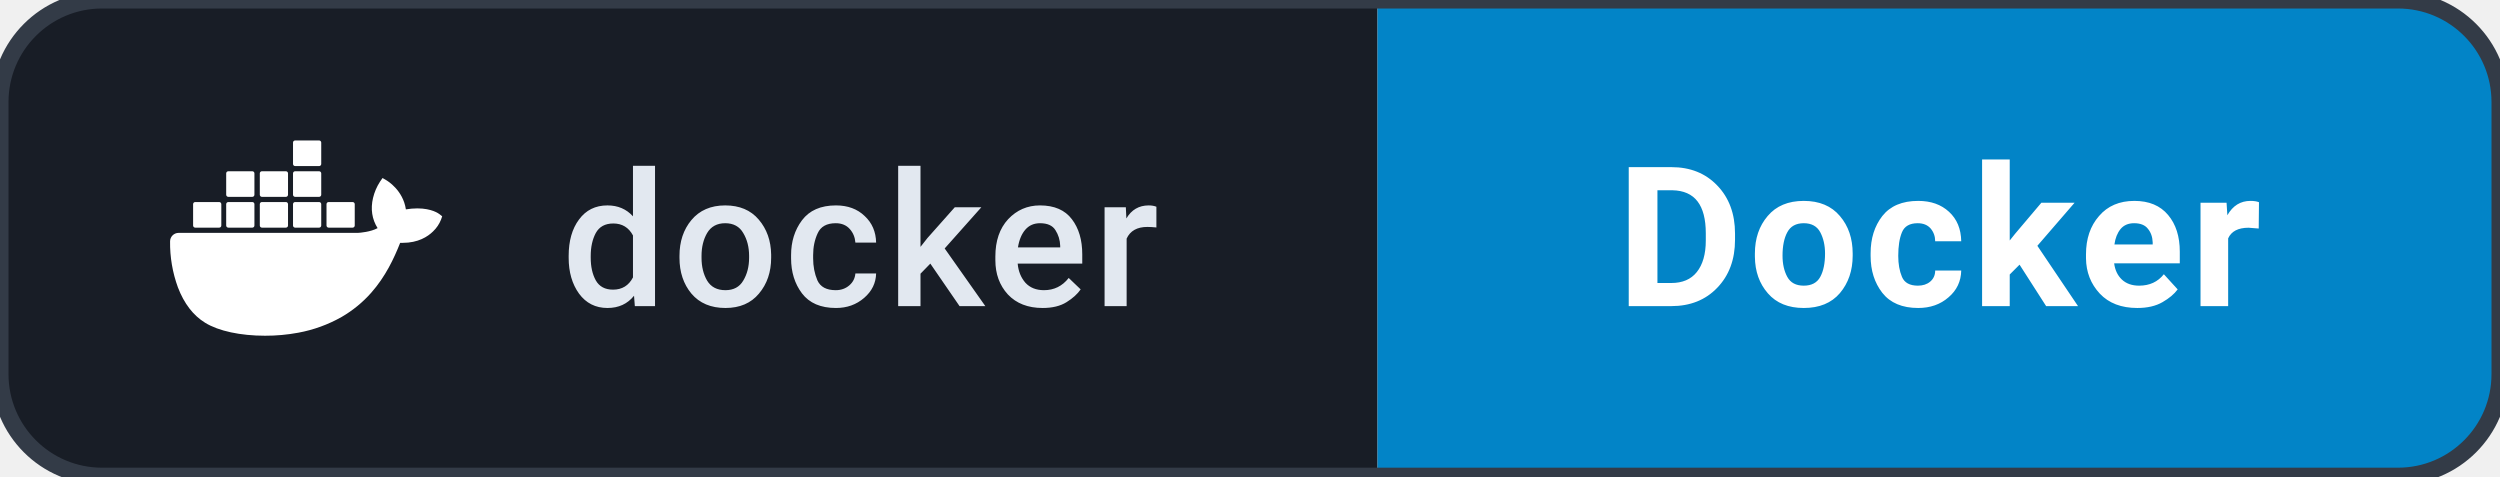
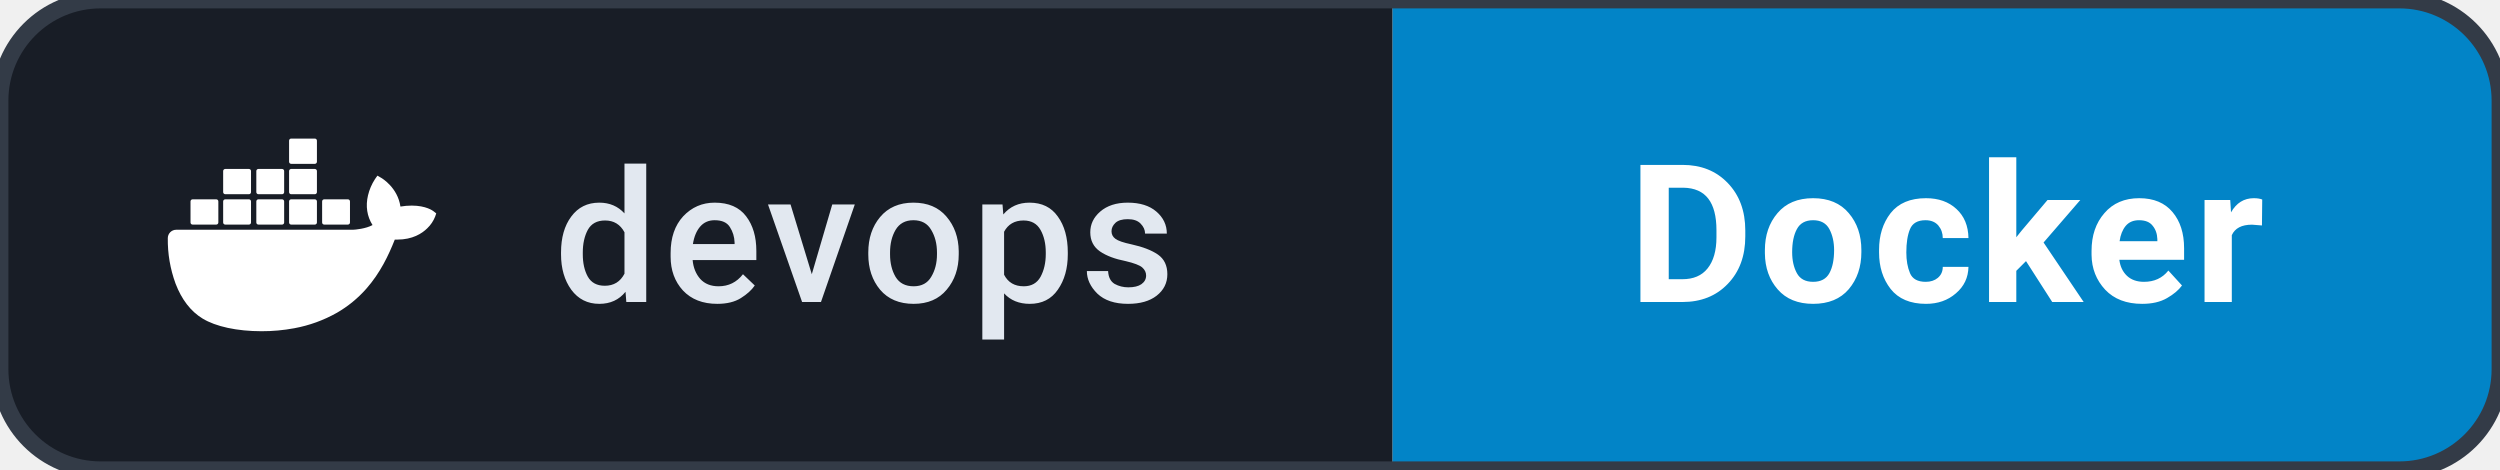
- <svg xmlns="http://www.w3.org/2000/svg" width="147" height="28" viewBox="0 0 147 28" fill="none" role="img" aria-label="docker: Docker">
-   <clipPath id="clip_3dtzl1">
-     <rect width="147" height="28" rx="6" />
+ <svg xmlns="http://www.w3.org/2000/svg" width="149" height="28" viewBox="0 0 149 28" fill="none" role="img" aria-label="devops: Docker">
+   <clipPath id="clip_19z7gh">
+     <rect width="149" height="28" rx="6" />
  </clipPath>
-   <g clip-path="url(#clip_3dtzl1)">
-     <rect width="81" height="28" fill="#181d26" />
+   <g clip-path="url(#clip_19z7gh)">
+     <rect width="83" height="28" fill="#181d26" />
    <svg x="10" y="6" width="16" height="16" viewBox="0 0 24 24" aria-hidden="true">
      <path fill="#ffffff" d="M13.983 11.078h2.119a.186.186 0 00.186-.185V9.006a.186.186 0 00-.186-.186h-2.119a.185.185 0 00-.185.185v1.888c0 .102.083.185.185.185m-2.954-5.43h2.118a.186.186 0 00.186-.186V3.574a.186.186 0 00-.186-.185h-2.118a.185.185 0 00-.185.185v1.888c0 .102.082.185.185.185m0 2.716h2.118a.187.187 0 00.186-.186V6.29a.186.186 0 00-.186-.185h-2.118a.185.185 0 00-.185.185v1.887c0 .102.082.185.185.186m-2.93 0h2.12a.186.186 0 00.184-.186V6.29a.185.185 0 00-.185-.185H8.1a.185.185 0 00-.185.185v1.887c0 .102.083.185.185.186m-2.964 0h2.119a.186.186 0 00.185-.186V6.29a.185.185 0 00-.185-.185H5.136a.186.186 0 00-.186.185v1.887c0 .102.084.185.186.186m5.893 2.715h2.118a.186.186 0 00.186-.185V9.006a.186.186 0 00-.186-.186h-2.118a.185.185 0 00-.185.185v1.888c0 .102.082.185.185.185m-2.93 0h2.12a.185.185 0 00.184-.185V9.006a.185.185 0 00-.184-.186h-2.12a.185.185 0 00-.184.185v1.888c0 .102.083.185.185.185m-2.964 0h2.119a.185.185 0 00.185-.185V9.006a.185.185 0 00-.184-.186h-2.12a.186.186 0 00-.186.186v1.887c0 .102.084.185.186.185m-2.92 0h2.12a.185.185 0 00.184-.185V9.006a.185.185 0 00-.184-.186h-2.12a.185.185 0 00-.184.185v1.888c0 .102.082.185.185.185M23.763 9.89c-.065-.051-.672-.51-1.954-.51-.338.001-.676.03-1.01.087-.248-1.7-1.653-2.53-1.716-2.566l-.344-.199-.226.327c-.284.438-.49.922-.612 1.43-.23.97-.09 1.882.403 2.661-.595.332-1.55.413-1.744.42H.751a.751.751 0 00-.75.748 11.376 11.376 0 00.692 4.062c.545 1.428 1.355 2.48 2.41 3.124 1.18.723 3.1 1.137 5.275 1.137.983.003 1.963-.086 2.93-.266a12.248 12.248 0 003.823-1.389c.98-.567 1.86-1.288 2.61-2.136 1.252-1.418 1.998-2.997 2.553-4.4h.221c1.372 0 2.215-.549 2.68-1.009.309-.293.55-.65.707-1.046l.098-.288Z" />
    </svg>
-     <text x="33" y="18" fill="#e2e8f0" font-family="-apple-system, BlinkMacSystemFont, 'Segoe UI', Roboto, sans-serif" font-size="11" font-weight="500" letter-spacing="0.3px">docker</text>
-     <rect x="81" width="66" height="28" fill="#0284c7" />
-     <text x="114" y="18" fill="#ffffff" font-family="-apple-system, BlinkMacSystemFont, 'Segoe UI', Roboto, sans-serif" font-size="11.5" font-weight="700" text-anchor="middle" letter-spacing="0.3px">Docker</text>
+     <text x="33" y="18" fill="#e2e8f0" font-family="-apple-system, BlinkMacSystemFont, 'Segoe UI', Roboto, sans-serif" font-size="11" font-weight="500" letter-spacing="0.3px">devops</text>
+     <rect x="83" width="66" height="28" fill="#0284c7" />
+     <text x="116" y="18" fill="#ffffff" font-family="-apple-system, BlinkMacSystemFont, 'Segoe UI', Roboto, sans-serif" font-size="11.5" font-weight="700" text-anchor="middle" letter-spacing="0.3px">Docker</text>
  </g>
-   <rect width="147" height="28" rx="6" fill="none" stroke="#333b47" stroke-width="1" />
+   <rect width="149" height="28" rx="6" fill="none" stroke="#333b47" stroke-width="1" />
</svg>
